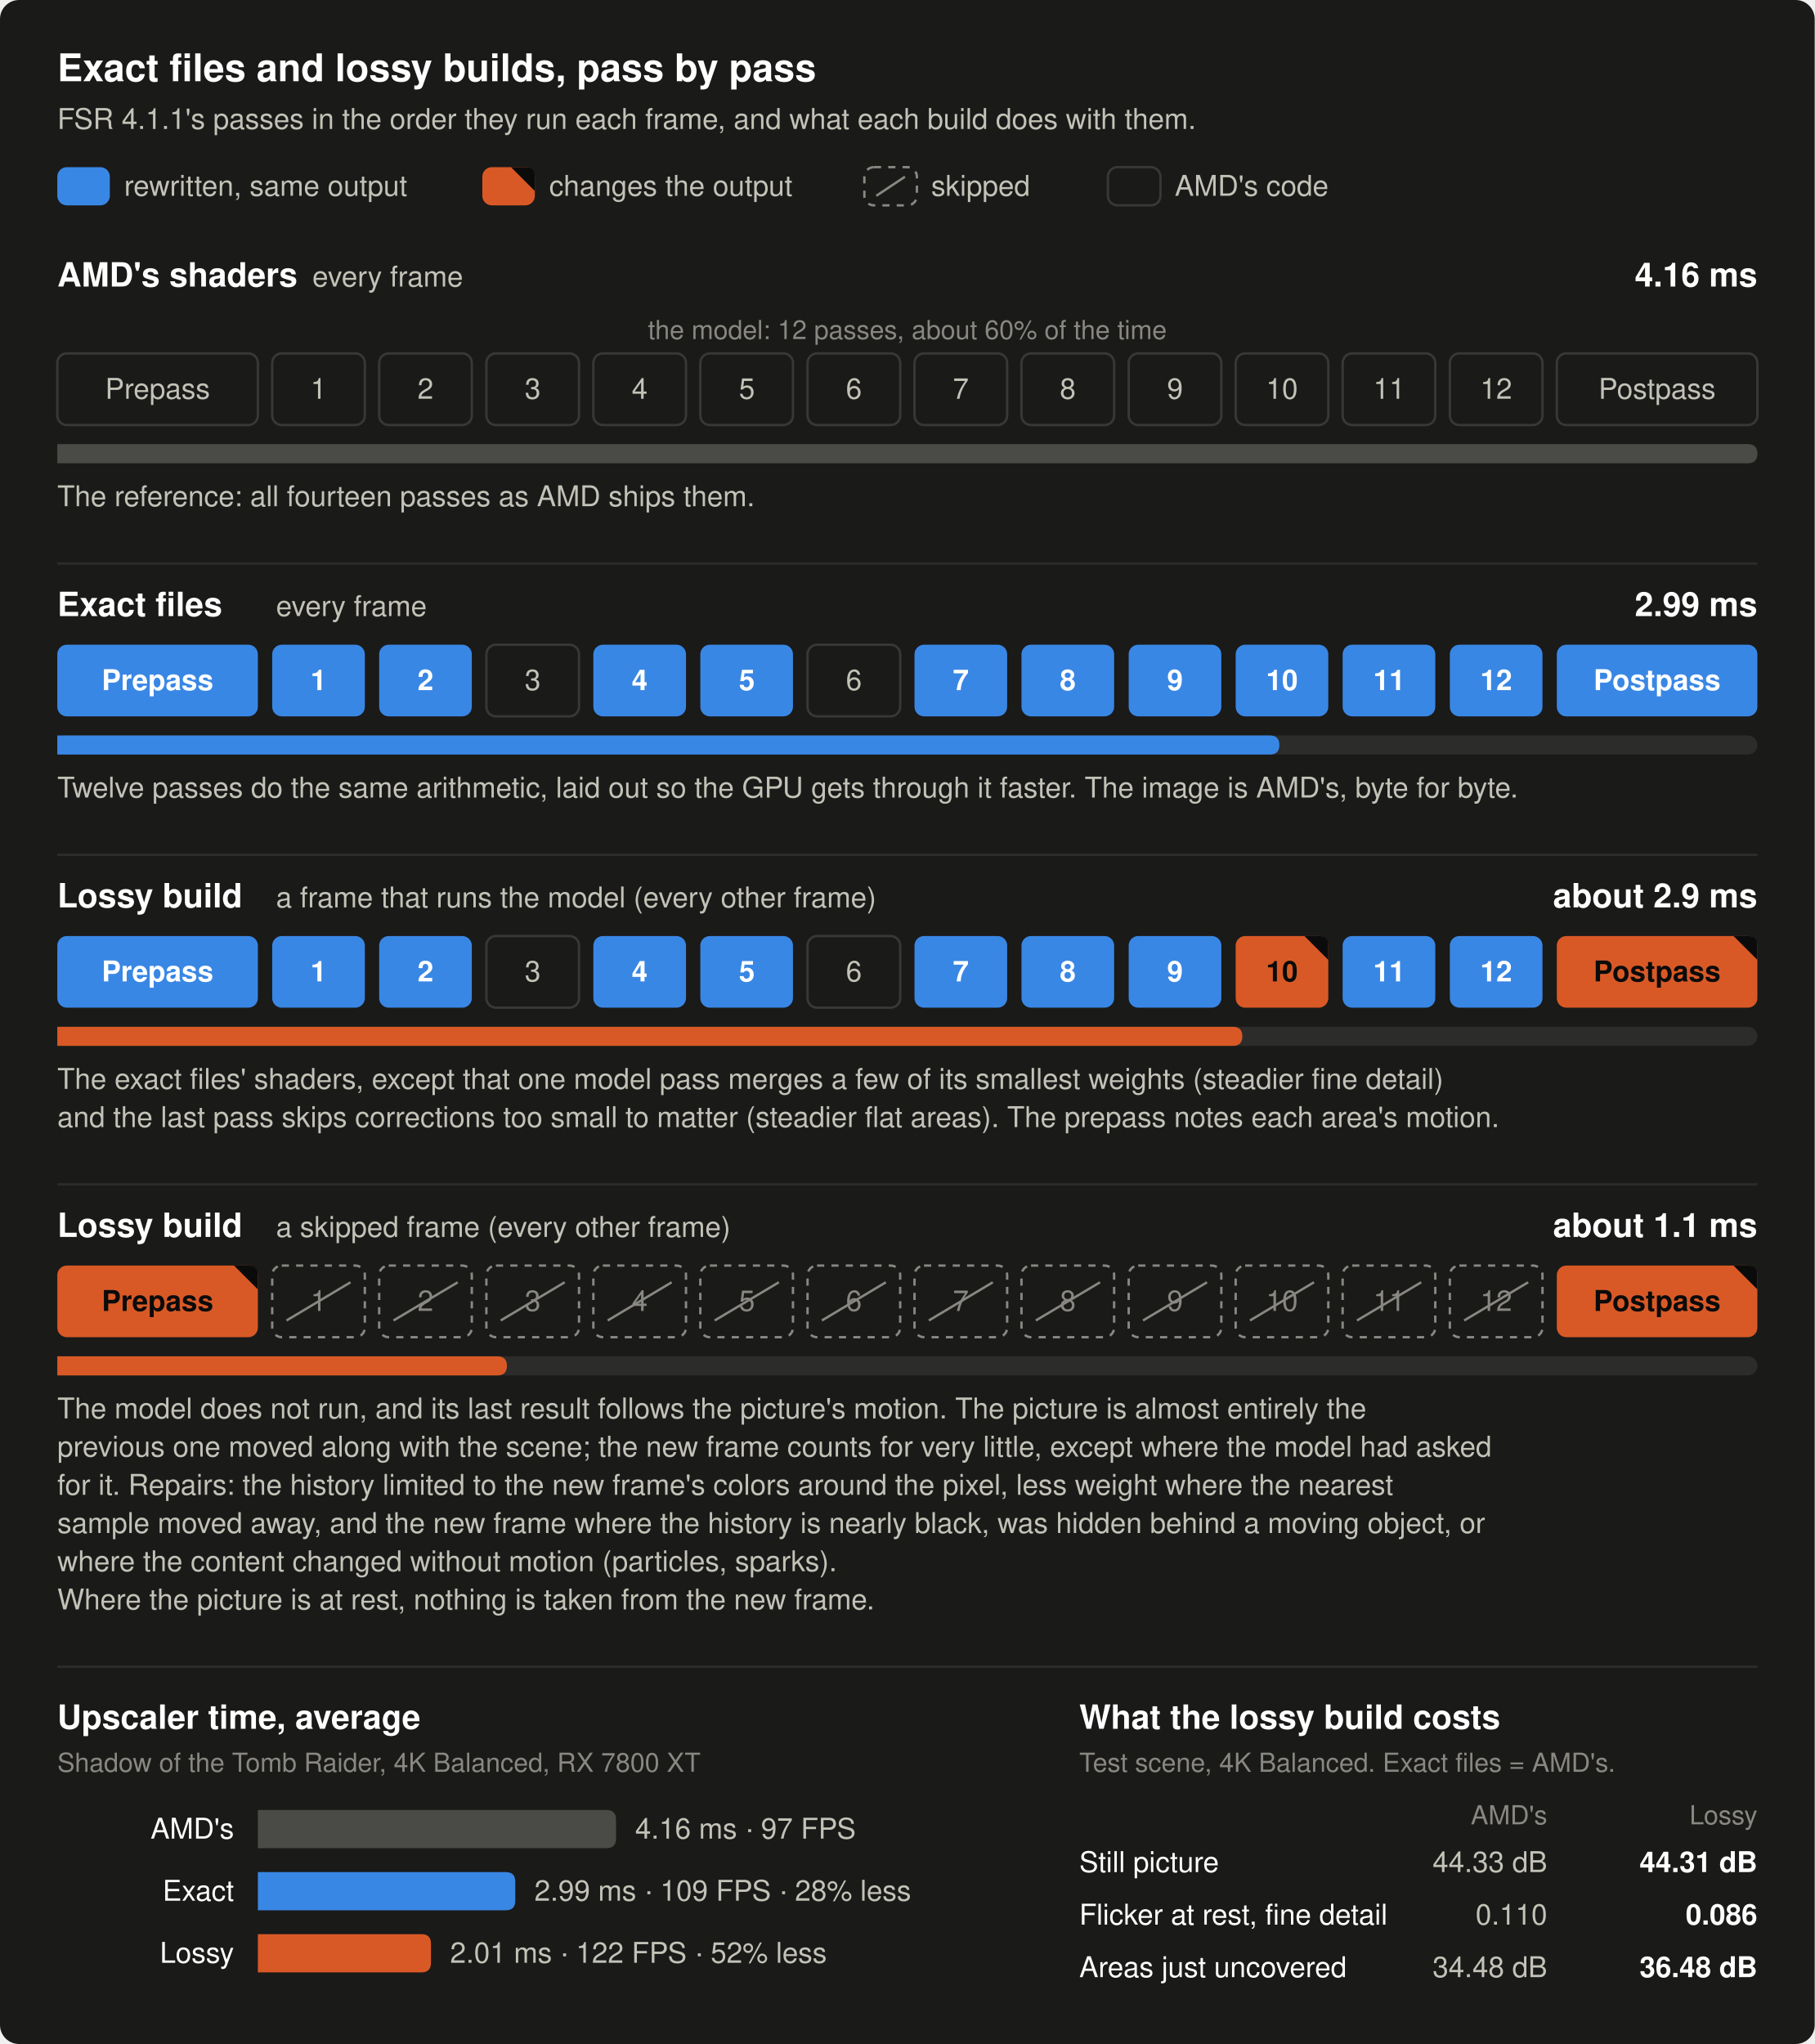
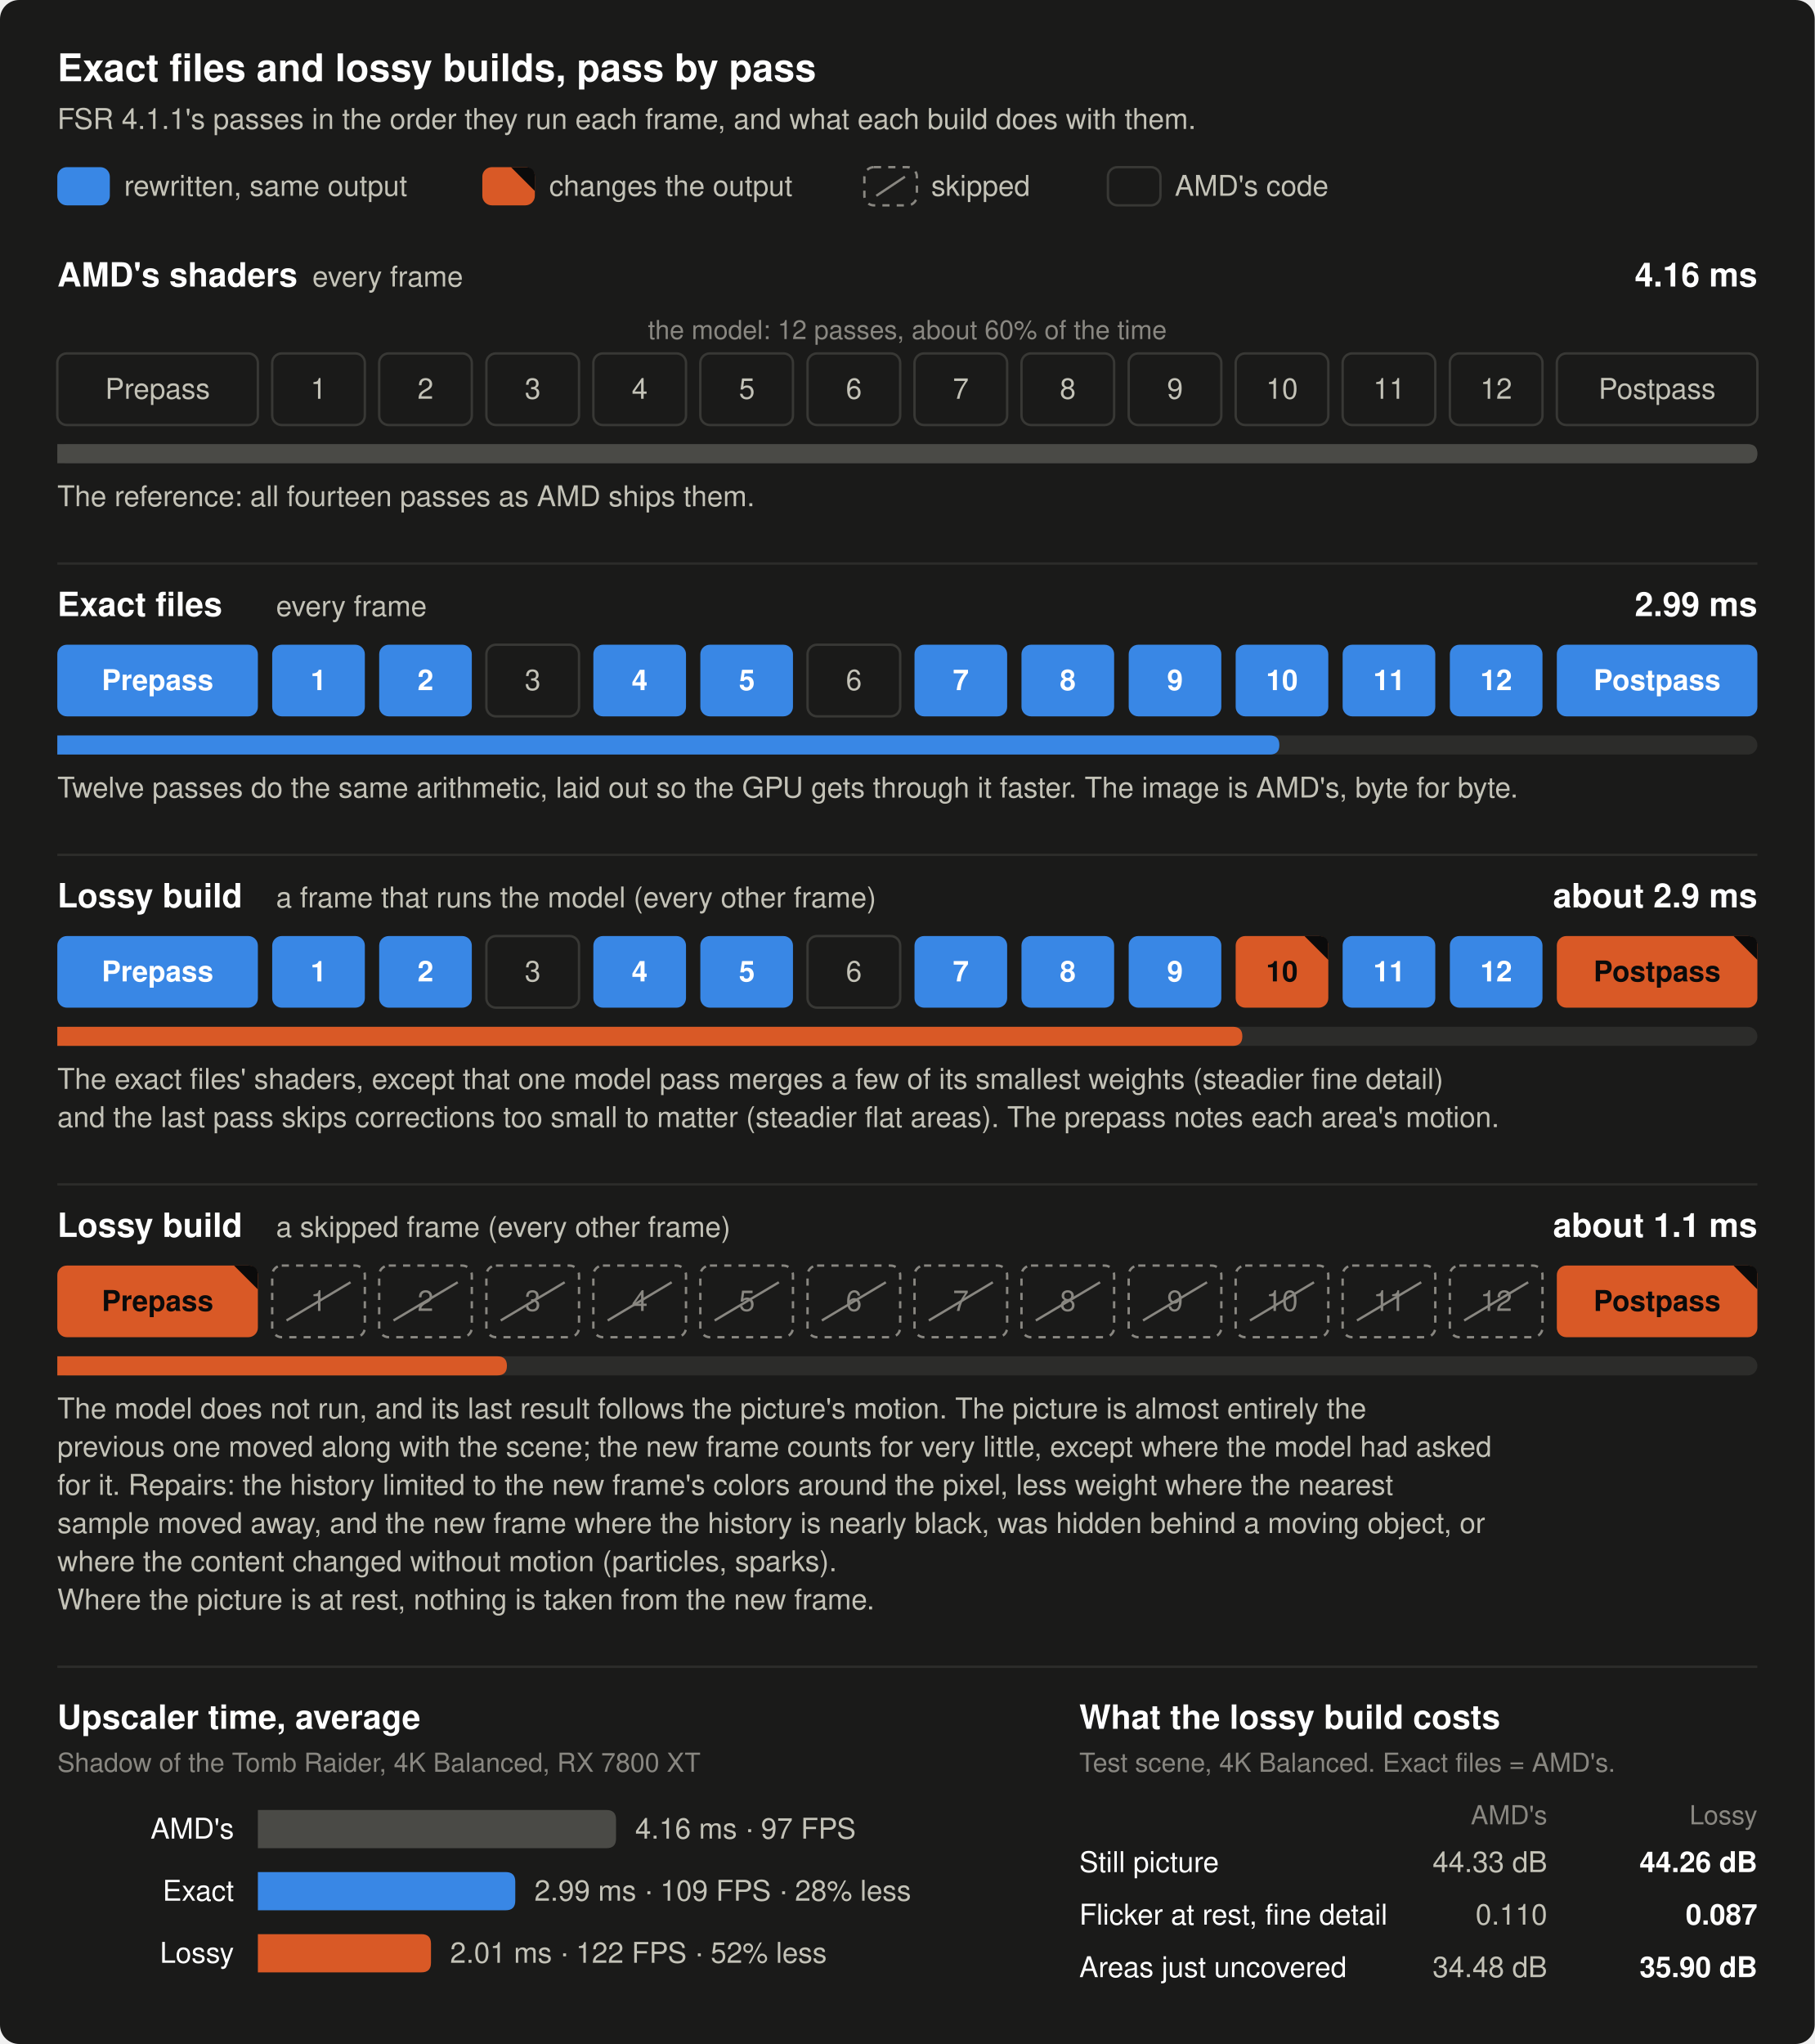
- <svg xmlns="http://www.w3.org/2000/svg" width="760" height="856" viewBox="0 0 760 856" role="img" aria-label="How the exact files and the lossy test builds differ from AMD's FSR 4.1.1 shaders, pass by pass. AMD's shaders: all fourteen passes unchanged, 4.16 ms per frame. Exact files: twelve passes rewritten with the same output (model passes 3 and 6 untouched), 2.99 ms, the image is AMD's byte for byte. Lossy build on a frame that runs the model: the same shaders as the exact files except model pass 10, which merges a few of its smallest weights, and the postpass, which skips corrections smaller than about two steps of the picture's number format, about 2.9 ms. Lossy build on a skipped frame: all twelve model passes are skipped and the prepass and postpass show mostly the reprojected history, with the model's last result following the motion and four repairs, and nothing taken from the new frame where the picture is at rest unless its content changed, about 1.1 ms. The two kinds of frame alternate, 2.01 ms on average, 52% less than AMD's. Cost of the lossy build in a test scene at 4K Balanced: still picture 44.31 dB against 44.33, flicker on fine detail at rest 0.086 against 0.110, areas just uncovered by a moving object 36.48 dB against 34.48. Shadow of the Tomb Raider, 4K Balanced, Radeon RX 7800 XT.">
+ <svg xmlns="http://www.w3.org/2000/svg" width="760" height="856" viewBox="0 0 760 856" role="img" aria-label="How the exact files and the lossy test builds differ from AMD's FSR 4.1.1 shaders, pass by pass. AMD's shaders: all fourteen passes unchanged, 4.16 ms per frame. Exact files: twelve passes rewritten with the same output (model passes 3 and 6 untouched), 2.99 ms, the image is AMD's byte for byte. Lossy build on a frame that runs the model: the same shaders as the exact files except model pass 10, which merges a few of its smallest weights, and the postpass, which skips corrections smaller than about two steps of the picture's number format, about 2.9 ms. Lossy build on a skipped frame: all twelve model passes are skipped and the prepass and postpass show mostly the reprojected history, with the model's last result following the motion and four repairs, and nothing taken from the new frame where the picture is at rest unless its content changed, about 1.1 ms. The two kinds of frame alternate, 2.01 ms on average, 52% less than AMD's. Cost of the lossy build in a test scene at 4K Balanced: still picture 44.26 dB against 44.33, flicker on fine detail at rest 0.087 against 0.110, areas just uncovered by a moving object 35.90 dB against 34.48. Shadow of the Tomb Raider, 4K Balanced, Radeon RX 7800 XT.">
  <rect width="760" height="856" rx="8" fill="#1a1a19" />
  <text x="24.0" y="34.0" font-family="-apple-system, 'Segoe UI', Helvetica, Arial, sans-serif" font-size="16" font-weight="600" text-anchor="start" fill="#ffffff">Exact files and lossy builds, pass by pass</text>
  <text x="24.0" y="54.0" font-family="-apple-system, 'Segoe UI', Helvetica, Arial, sans-serif" font-size="12" text-anchor="start" fill="#c3c2b7">FSR 4.1.1's passes in the order they run each frame, and what each build does with them.</text>
  <rect x="24.0" y="70" width="22.0" height="16" rx="4" fill="#3987e5" />
  <text x="35.0" y="82.0" font-family="-apple-system, 'Segoe UI', Helvetica, Arial, sans-serif" font-size="12" font-weight="600" text-anchor="middle" fill="#ffffff" />
  <text x="52.0" y="82.0" font-family="-apple-system, 'Segoe UI', Helvetica, Arial, sans-serif" font-size="12" text-anchor="start" fill="#c3c2b7">rewritten, same output</text>
  <rect x="202.0" y="70" width="22.0" height="16" rx="4" fill="#d95926" />
  <text x="213.0" y="82.0" font-family="-apple-system, 'Segoe UI', Helvetica, Arial, sans-serif" font-size="12" font-weight="600" text-anchor="middle" fill="#0b0b0b" />
  <path d="M214.0,70 H220.0 Q224.0,70 224.0,74 V80 Z" fill="#0b0b0b" />
  <text x="230.0" y="82.0" font-family="-apple-system, 'Segoe UI', Helvetica, Arial, sans-serif" font-size="12" text-anchor="start" fill="#c3c2b7">changes the output</text>
  <rect x="362.0" y="70" width="22.0" height="16" rx="4" fill="#1a1a19" stroke="#898781" stroke-width="1" stroke-dasharray="3 3" />
  <line x1="367" y1="82" x2="379" y2="74" stroke="#898781" stroke-width="1" />
  <text x="390.0" y="82.0" font-family="-apple-system, 'Segoe UI', Helvetica, Arial, sans-serif" font-size="12" text-anchor="start" fill="#c3c2b7">skipped</text>
  <rect x="464.0" y="70" width="22.0" height="16" rx="4" fill="#1a1a19" stroke="#383835" stroke-width="1" />
  <text x="475.0" y="82.0" font-family="-apple-system, 'Segoe UI', Helvetica, Arial, sans-serif" font-size="12" text-anchor="middle" fill="#c3c2b7" />
  <text x="492.0" y="82.0" font-family="-apple-system, 'Segoe UI', Helvetica, Arial, sans-serif" font-size="12" text-anchor="start" fill="#c3c2b7">AMD's code</text>
  <text x="24.0" y="120.0" font-family="-apple-system, 'Segoe UI', Helvetica, Arial, sans-serif" font-size="14" font-weight="600" text-anchor="start" fill="#ffffff">AMD's shaders</text>
  <text x="130.8" y="120.0" font-family="-apple-system, 'Segoe UI', Helvetica, Arial, sans-serif" font-size="12" text-anchor="start" fill="#c3c2b7">every frame</text>
  <text x="736.0" y="120.0" font-family="-apple-system, 'Segoe UI', Helvetica, Arial, sans-serif" font-size="14" font-weight="600" text-anchor="end" fill="#ffffff">4.16 ms</text>
  <rect x="24.0" y="148" width="84.0" height="30" rx="4" fill="#1a1a19" stroke="#383835" stroke-width="1" />
  <text x="66.0" y="167.0" font-family="-apple-system, 'Segoe UI', Helvetica, Arial, sans-serif" font-size="12" text-anchor="middle" fill="#c3c2b7">Prepass</text>
  <rect x="114.0" y="148" width="38.8" height="30" rx="4" fill="#1a1a19" stroke="#383835" stroke-width="1" />
  <text x="133.4" y="167.0" font-family="-apple-system, 'Segoe UI', Helvetica, Arial, sans-serif" font-size="12" text-anchor="middle" fill="#c3c2b7">1</text>
  <rect x="158.8" y="148" width="38.8" height="30" rx="4" fill="#1a1a19" stroke="#383835" stroke-width="1" />
  <text x="178.2" y="167.0" font-family="-apple-system, 'Segoe UI', Helvetica, Arial, sans-serif" font-size="12" text-anchor="middle" fill="#c3c2b7">2</text>
  <rect x="203.7" y="148" width="38.8" height="30" rx="4" fill="#1a1a19" stroke="#383835" stroke-width="1" />
  <text x="223.1" y="167.0" font-family="-apple-system, 'Segoe UI', Helvetica, Arial, sans-serif" font-size="12" text-anchor="middle" fill="#c3c2b7">3</text>
  <rect x="248.5" y="148" width="38.8" height="30" rx="4" fill="#1a1a19" stroke="#383835" stroke-width="1" />
  <text x="267.9" y="167.0" font-family="-apple-system, 'Segoe UI', Helvetica, Arial, sans-serif" font-size="12" text-anchor="middle" fill="#c3c2b7">4</text>
  <rect x="293.3" y="148" width="38.8" height="30" rx="4" fill="#1a1a19" stroke="#383835" stroke-width="1" />
  <text x="312.8" y="167.0" font-family="-apple-system, 'Segoe UI', Helvetica, Arial, sans-serif" font-size="12" text-anchor="middle" fill="#c3c2b7">5</text>
  <rect x="338.2" y="148" width="38.8" height="30" rx="4" fill="#1a1a19" stroke="#383835" stroke-width="1" />
  <text x="357.6" y="167.0" font-family="-apple-system, 'Segoe UI', Helvetica, Arial, sans-serif" font-size="12" text-anchor="middle" fill="#c3c2b7">6</text>
  <rect x="383.0" y="148" width="38.8" height="30" rx="4" fill="#1a1a19" stroke="#383835" stroke-width="1" />
  <text x="402.4" y="167.0" font-family="-apple-system, 'Segoe UI', Helvetica, Arial, sans-serif" font-size="12" text-anchor="middle" fill="#c3c2b7">7</text>
  <rect x="427.8" y="148" width="38.8" height="30" rx="4" fill="#1a1a19" stroke="#383835" stroke-width="1" />
  <text x="447.2" y="167.0" font-family="-apple-system, 'Segoe UI', Helvetica, Arial, sans-serif" font-size="12" text-anchor="middle" fill="#c3c2b7">8</text>
  <rect x="472.7" y="148" width="38.8" height="30" rx="4" fill="#1a1a19" stroke="#383835" stroke-width="1" />
  <text x="492.1" y="167.0" font-family="-apple-system, 'Segoe UI', Helvetica, Arial, sans-serif" font-size="12" text-anchor="middle" fill="#c3c2b7">9</text>
  <rect x="517.5" y="148" width="38.8" height="30" rx="4" fill="#1a1a19" stroke="#383835" stroke-width="1" />
  <text x="536.9" y="167.0" font-family="-apple-system, 'Segoe UI', Helvetica, Arial, sans-serif" font-size="12" text-anchor="middle" fill="#c3c2b7">10</text>
  <rect x="562.3" y="148" width="38.8" height="30" rx="4" fill="#1a1a19" stroke="#383835" stroke-width="1" />
  <text x="581.8" y="167.0" font-family="-apple-system, 'Segoe UI', Helvetica, Arial, sans-serif" font-size="12" text-anchor="middle" fill="#c3c2b7">11</text>
  <rect x="607.2" y="148" width="38.8" height="30" rx="4" fill="#1a1a19" stroke="#383835" stroke-width="1" />
  <text x="626.6" y="167.0" font-family="-apple-system, 'Segoe UI', Helvetica, Arial, sans-serif" font-size="12" text-anchor="middle" fill="#c3c2b7">12</text>
  <rect x="652.0" y="148" width="84.0" height="30" rx="4" fill="#1a1a19" stroke="#383835" stroke-width="1" />
  <text x="694.0" y="167.0" font-family="-apple-system, 'Segoe UI', Helvetica, Arial, sans-serif" font-size="12" text-anchor="middle" fill="#c3c2b7">Postpass</text>
  <text x="380.0" y="142.0" font-family="-apple-system, 'Segoe UI', Helvetica, Arial, sans-serif" font-size="11" text-anchor="middle" fill="#898781">the model: 12 passes, about 60% of the time</text>
  <rect x="24" y="186" width="712" height="8" rx="4" fill="#2c2c2a" />
  <path d="M24,186 H732.0 Q736.0,186 736.0,190 V190 Q736.0,194 732.0,194 H24 Z" fill="#4a4a46" />
  <text x="24.0" y="212.0" font-family="-apple-system, 'Segoe UI', Helvetica, Arial, sans-serif" font-size="12" text-anchor="start" fill="#c3c2b7">The reference: all fourteen passes as AMD ships them.</text>
  <line x1="24" y1="236" x2="736" y2="236" stroke="#2c2c2a" stroke-width="1" />
  <text x="24.0" y="258.0" font-family="-apple-system, 'Segoe UI', Helvetica, Arial, sans-serif" font-size="14" font-weight="600" text-anchor="start" fill="#ffffff">Exact files</text>
  <text x="115.6" y="258.0" font-family="-apple-system, 'Segoe UI', Helvetica, Arial, sans-serif" font-size="12" text-anchor="start" fill="#c3c2b7">every frame</text>
  <text x="736.0" y="258.0" font-family="-apple-system, 'Segoe UI', Helvetica, Arial, sans-serif" font-size="14" font-weight="600" text-anchor="end" fill="#ffffff">2.99 ms</text>
  <rect x="24.0" y="270" width="84.0" height="30" rx="4" fill="#3987e5" />
  <text x="66.0" y="289.0" font-family="-apple-system, 'Segoe UI', Helvetica, Arial, sans-serif" font-size="12" font-weight="600" text-anchor="middle" fill="#ffffff">Prepass</text>
  <rect x="114.0" y="270" width="38.8" height="30" rx="4" fill="#3987e5" />
  <text x="133.4" y="289.0" font-family="-apple-system, 'Segoe UI', Helvetica, Arial, sans-serif" font-size="12" font-weight="600" text-anchor="middle" fill="#ffffff">1</text>
  <rect x="158.8" y="270" width="38.8" height="30" rx="4" fill="#3987e5" />
  <text x="178.2" y="289.0" font-family="-apple-system, 'Segoe UI', Helvetica, Arial, sans-serif" font-size="12" font-weight="600" text-anchor="middle" fill="#ffffff">2</text>
  <rect x="203.7" y="270" width="38.8" height="30" rx="4" fill="#1a1a19" stroke="#383835" stroke-width="1" />
  <text x="223.1" y="289.0" font-family="-apple-system, 'Segoe UI', Helvetica, Arial, sans-serif" font-size="12" text-anchor="middle" fill="#c3c2b7">3</text>
  <rect x="248.5" y="270" width="38.8" height="30" rx="4" fill="#3987e5" />
  <text x="267.9" y="289.0" font-family="-apple-system, 'Segoe UI', Helvetica, Arial, sans-serif" font-size="12" font-weight="600" text-anchor="middle" fill="#ffffff">4</text>
  <rect x="293.3" y="270" width="38.8" height="30" rx="4" fill="#3987e5" />
  <text x="312.8" y="289.0" font-family="-apple-system, 'Segoe UI', Helvetica, Arial, sans-serif" font-size="12" font-weight="600" text-anchor="middle" fill="#ffffff">5</text>
  <rect x="338.2" y="270" width="38.8" height="30" rx="4" fill="#1a1a19" stroke="#383835" stroke-width="1" />
  <text x="357.6" y="289.0" font-family="-apple-system, 'Segoe UI', Helvetica, Arial, sans-serif" font-size="12" text-anchor="middle" fill="#c3c2b7">6</text>
  <rect x="383.0" y="270" width="38.8" height="30" rx="4" fill="#3987e5" />
  <text x="402.4" y="289.0" font-family="-apple-system, 'Segoe UI', Helvetica, Arial, sans-serif" font-size="12" font-weight="600" text-anchor="middle" fill="#ffffff">7</text>
  <rect x="427.8" y="270" width="38.8" height="30" rx="4" fill="#3987e5" />
  <text x="447.2" y="289.0" font-family="-apple-system, 'Segoe UI', Helvetica, Arial, sans-serif" font-size="12" font-weight="600" text-anchor="middle" fill="#ffffff">8</text>
  <rect x="472.7" y="270" width="38.8" height="30" rx="4" fill="#3987e5" />
  <text x="492.1" y="289.0" font-family="-apple-system, 'Segoe UI', Helvetica, Arial, sans-serif" font-size="12" font-weight="600" text-anchor="middle" fill="#ffffff">9</text>
  <rect x="517.5" y="270" width="38.8" height="30" rx="4" fill="#3987e5" />
  <text x="536.9" y="289.0" font-family="-apple-system, 'Segoe UI', Helvetica, Arial, sans-serif" font-size="12" font-weight="600" text-anchor="middle" fill="#ffffff">10</text>
  <rect x="562.3" y="270" width="38.8" height="30" rx="4" fill="#3987e5" />
  <text x="581.8" y="289.0" font-family="-apple-system, 'Segoe UI', Helvetica, Arial, sans-serif" font-size="12" font-weight="600" text-anchor="middle" fill="#ffffff">11</text>
  <rect x="607.2" y="270" width="38.8" height="30" rx="4" fill="#3987e5" />
  <text x="626.6" y="289.0" font-family="-apple-system, 'Segoe UI', Helvetica, Arial, sans-serif" font-size="12" font-weight="600" text-anchor="middle" fill="#ffffff">12</text>
  <rect x="652.0" y="270" width="84.0" height="30" rx="4" fill="#3987e5" />
  <text x="694.0" y="289.0" font-family="-apple-system, 'Segoe UI', Helvetica, Arial, sans-serif" font-size="12" font-weight="600" text-anchor="middle" fill="#ffffff">Postpass</text>
  <rect x="24" y="308" width="712" height="8" rx="4" fill="#2c2c2a" />
  <path d="M24,308 H531.8 Q535.8,308 535.8,312 V312 Q535.8,316 531.8,316 H24 Z" fill="#3987e5" />
  <text x="24.0" y="334.0" font-family="-apple-system, 'Segoe UI', Helvetica, Arial, sans-serif" font-size="12" text-anchor="start" fill="#c3c2b7">Twelve passes do the same arithmetic, laid out so the GPU gets through it faster. The image is AMD's, byte for byte.</text>
  <line x1="24" y1="358" x2="736" y2="358" stroke="#2c2c2a" stroke-width="1" />
  <text x="24.0" y="380.0" font-family="-apple-system, 'Segoe UI', Helvetica, Arial, sans-serif" font-size="14" font-weight="600" text-anchor="start" fill="#ffffff">Lossy build</text>
  <text x="115.6" y="380.0" font-family="-apple-system, 'Segoe UI', Helvetica, Arial, sans-serif" font-size="12" text-anchor="start" fill="#c3c2b7">a frame that runs the model (every other frame)</text>
  <text x="736.0" y="380.0" font-family="-apple-system, 'Segoe UI', Helvetica, Arial, sans-serif" font-size="14" font-weight="600" text-anchor="end" fill="#ffffff">about 2.9 ms</text>
  <rect x="24.0" y="392" width="84.0" height="30" rx="4" fill="#3987e5" />
  <text x="66.0" y="411.0" font-family="-apple-system, 'Segoe UI', Helvetica, Arial, sans-serif" font-size="12" font-weight="600" text-anchor="middle" fill="#ffffff">Prepass</text>
  <rect x="114.0" y="392" width="38.8" height="30" rx="4" fill="#3987e5" />
  <text x="133.4" y="411.0" font-family="-apple-system, 'Segoe UI', Helvetica, Arial, sans-serif" font-size="12" font-weight="600" text-anchor="middle" fill="#ffffff">1</text>
  <rect x="158.8" y="392" width="38.8" height="30" rx="4" fill="#3987e5" />
  <text x="178.2" y="411.0" font-family="-apple-system, 'Segoe UI', Helvetica, Arial, sans-serif" font-size="12" font-weight="600" text-anchor="middle" fill="#ffffff">2</text>
  <rect x="203.7" y="392" width="38.8" height="30" rx="4" fill="#1a1a19" stroke="#383835" stroke-width="1" />
  <text x="223.1" y="411.0" font-family="-apple-system, 'Segoe UI', Helvetica, Arial, sans-serif" font-size="12" text-anchor="middle" fill="#c3c2b7">3</text>
  <rect x="248.5" y="392" width="38.8" height="30" rx="4" fill="#3987e5" />
  <text x="267.9" y="411.0" font-family="-apple-system, 'Segoe UI', Helvetica, Arial, sans-serif" font-size="12" font-weight="600" text-anchor="middle" fill="#ffffff">4</text>
  <rect x="293.3" y="392" width="38.8" height="30" rx="4" fill="#3987e5" />
  <text x="312.8" y="411.0" font-family="-apple-system, 'Segoe UI', Helvetica, Arial, sans-serif" font-size="12" font-weight="600" text-anchor="middle" fill="#ffffff">5</text>
  <rect x="338.2" y="392" width="38.8" height="30" rx="4" fill="#1a1a19" stroke="#383835" stroke-width="1" />
  <text x="357.6" y="411.0" font-family="-apple-system, 'Segoe UI', Helvetica, Arial, sans-serif" font-size="12" text-anchor="middle" fill="#c3c2b7">6</text>
  <rect x="383.0" y="392" width="38.8" height="30" rx="4" fill="#3987e5" />
  <text x="402.4" y="411.0" font-family="-apple-system, 'Segoe UI', Helvetica, Arial, sans-serif" font-size="12" font-weight="600" text-anchor="middle" fill="#ffffff">7</text>
  <rect x="427.8" y="392" width="38.8" height="30" rx="4" fill="#3987e5" />
  <text x="447.2" y="411.0" font-family="-apple-system, 'Segoe UI', Helvetica, Arial, sans-serif" font-size="12" font-weight="600" text-anchor="middle" fill="#ffffff">8</text>
  <rect x="472.7" y="392" width="38.8" height="30" rx="4" fill="#3987e5" />
  <text x="492.1" y="411.0" font-family="-apple-system, 'Segoe UI', Helvetica, Arial, sans-serif" font-size="12" font-weight="600" text-anchor="middle" fill="#ffffff">9</text>
  <rect x="517.5" y="392" width="38.8" height="30" rx="4" fill="#d95926" />
  <text x="536.9" y="411.0" font-family="-apple-system, 'Segoe UI', Helvetica, Arial, sans-serif" font-size="12" font-weight="600" text-anchor="middle" fill="#0b0b0b">10</text>
  <path d="M546.3,392 H552.3 Q556.3,392 556.3,396 V402 Z" fill="#0b0b0b" />
  <rect x="562.3" y="392" width="38.8" height="30" rx="4" fill="#3987e5" />
  <text x="581.8" y="411.0" font-family="-apple-system, 'Segoe UI', Helvetica, Arial, sans-serif" font-size="12" font-weight="600" text-anchor="middle" fill="#ffffff">11</text>
  <rect x="607.2" y="392" width="38.8" height="30" rx="4" fill="#3987e5" />
  <text x="626.6" y="411.0" font-family="-apple-system, 'Segoe UI', Helvetica, Arial, sans-serif" font-size="12" font-weight="600" text-anchor="middle" fill="#ffffff">12</text>
  <rect x="652.0" y="392" width="84.0" height="30" rx="4" fill="#d95926" />
  <text x="694.0" y="411.0" font-family="-apple-system, 'Segoe UI', Helvetica, Arial, sans-serif" font-size="12" font-weight="600" text-anchor="middle" fill="#0b0b0b">Postpass</text>
  <path d="M726.0,392 H732.0 Q736.0,392 736.0,396 V402 Z" fill="#0b0b0b" />
  <rect x="24" y="430" width="712" height="8" rx="4" fill="#2c2c2a" />
  <path d="M24,430 H516.3 Q520.3,430 520.3,434 V434 Q520.3,438 516.3,438 H24 Z" fill="#d95926" />
  <text x="24.0" y="456.0" font-family="-apple-system, 'Segoe UI', Helvetica, Arial, sans-serif" font-size="12" text-anchor="start" fill="#c3c2b7">The exact files' shaders, except that one model pass merges a few of its smallest weights (steadier fine detail)</text>
  <text x="24.0" y="472.0" font-family="-apple-system, 'Segoe UI', Helvetica, Arial, sans-serif" font-size="12" text-anchor="start" fill="#c3c2b7">and the last pass skips corrections too small to matter (steadier flat areas). The prepass notes each area's motion.</text>
  <line x1="24" y1="496" x2="736" y2="496" stroke="#2c2c2a" stroke-width="1" />
  <text x="24.0" y="518.0" font-family="-apple-system, 'Segoe UI', Helvetica, Arial, sans-serif" font-size="14" font-weight="600" text-anchor="start" fill="#ffffff">Lossy build</text>
  <text x="115.6" y="518.0" font-family="-apple-system, 'Segoe UI', Helvetica, Arial, sans-serif" font-size="12" text-anchor="start" fill="#c3c2b7">a skipped frame (every other frame)</text>
  <text x="736.0" y="518.0" font-family="-apple-system, 'Segoe UI', Helvetica, Arial, sans-serif" font-size="14" font-weight="600" text-anchor="end" fill="#ffffff">about 1.1 ms</text>
  <rect x="24.0" y="530" width="84.0" height="30" rx="4" fill="#d95926" />
  <text x="66.0" y="549.0" font-family="-apple-system, 'Segoe UI', Helvetica, Arial, sans-serif" font-size="12" font-weight="600" text-anchor="middle" fill="#0b0b0b">Prepass</text>
  <path d="M98.0,530 H104.0 Q108.0,530 108.0,534 V540 Z" fill="#0b0b0b" />
  <rect x="114.0" y="530" width="38.8" height="30" rx="4" fill="#1a1a19" stroke="#898781" stroke-width="1" stroke-dasharray="3 3" />
  <text x="133.4" y="549.0" font-family="-apple-system, 'Segoe UI', Helvetica, Arial, sans-serif" font-size="12" text-anchor="middle" fill="#898781">1</text>
  <line x1="120.0" y1="553" x2="146.8" y2="537" stroke="#898781" stroke-width="1" />
  <rect x="158.8" y="530" width="38.8" height="30" rx="4" fill="#1a1a19" stroke="#898781" stroke-width="1" stroke-dasharray="3 3" />
  <text x="178.2" y="549.0" font-family="-apple-system, 'Segoe UI', Helvetica, Arial, sans-serif" font-size="12" text-anchor="middle" fill="#898781">2</text>
  <line x1="164.8" y1="553" x2="191.7" y2="537" stroke="#898781" stroke-width="1" />
  <rect x="203.7" y="530" width="38.8" height="30" rx="4" fill="#1a1a19" stroke="#898781" stroke-width="1" stroke-dasharray="3 3" />
  <text x="223.1" y="549.0" font-family="-apple-system, 'Segoe UI', Helvetica, Arial, sans-serif" font-size="12" text-anchor="middle" fill="#898781">3</text>
  <line x1="209.7" y1="553" x2="236.5" y2="537" stroke="#898781" stroke-width="1" />
  <rect x="248.5" y="530" width="38.8" height="30" rx="4" fill="#1a1a19" stroke="#898781" stroke-width="1" stroke-dasharray="3 3" />
  <text x="267.9" y="549.0" font-family="-apple-system, 'Segoe UI', Helvetica, Arial, sans-serif" font-size="12" text-anchor="middle" fill="#898781">4</text>
  <line x1="254.5" y1="553" x2="281.3" y2="537" stroke="#898781" stroke-width="1" />
  <rect x="293.3" y="530" width="38.8" height="30" rx="4" fill="#1a1a19" stroke="#898781" stroke-width="1" stroke-dasharray="3 3" />
  <text x="312.8" y="549.0" font-family="-apple-system, 'Segoe UI', Helvetica, Arial, sans-serif" font-size="12" text-anchor="middle" fill="#898781">5</text>
  <line x1="299.3" y1="553" x2="326.2" y2="537" stroke="#898781" stroke-width="1" />
  <rect x="338.2" y="530" width="38.8" height="30" rx="4" fill="#1a1a19" stroke="#898781" stroke-width="1" stroke-dasharray="3 3" />
  <text x="357.6" y="549.0" font-family="-apple-system, 'Segoe UI', Helvetica, Arial, sans-serif" font-size="12" text-anchor="middle" fill="#898781">6</text>
  <line x1="344.2" y1="553" x2="371.0" y2="537" stroke="#898781" stroke-width="1" />
  <rect x="383.0" y="530" width="38.8" height="30" rx="4" fill="#1a1a19" stroke="#898781" stroke-width="1" stroke-dasharray="3 3" />
  <text x="402.4" y="549.0" font-family="-apple-system, 'Segoe UI', Helvetica, Arial, sans-serif" font-size="12" text-anchor="middle" fill="#898781">7</text>
  <line x1="389.0" y1="553" x2="415.8" y2="537" stroke="#898781" stroke-width="1" />
  <rect x="427.8" y="530" width="38.8" height="30" rx="4" fill="#1a1a19" stroke="#898781" stroke-width="1" stroke-dasharray="3 3" />
  <text x="447.2" y="549.0" font-family="-apple-system, 'Segoe UI', Helvetica, Arial, sans-serif" font-size="12" text-anchor="middle" fill="#898781">8</text>
  <line x1="433.8" y1="553" x2="460.7" y2="537" stroke="#898781" stroke-width="1" />
  <rect x="472.7" y="530" width="38.8" height="30" rx="4" fill="#1a1a19" stroke="#898781" stroke-width="1" stroke-dasharray="3 3" />
  <text x="492.1" y="549.0" font-family="-apple-system, 'Segoe UI', Helvetica, Arial, sans-serif" font-size="12" text-anchor="middle" fill="#898781">9</text>
  <line x1="478.7" y1="553" x2="505.5" y2="537" stroke="#898781" stroke-width="1" />
  <rect x="517.5" y="530" width="38.8" height="30" rx="4" fill="#1a1a19" stroke="#898781" stroke-width="1" stroke-dasharray="3 3" />
  <text x="536.9" y="549.0" font-family="-apple-system, 'Segoe UI', Helvetica, Arial, sans-serif" font-size="12" text-anchor="middle" fill="#898781">10</text>
  <line x1="523.5" y1="553" x2="550.3" y2="537" stroke="#898781" stroke-width="1" />
  <rect x="562.3" y="530" width="38.8" height="30" rx="4" fill="#1a1a19" stroke="#898781" stroke-width="1" stroke-dasharray="3 3" />
  <text x="581.8" y="549.0" font-family="-apple-system, 'Segoe UI', Helvetica, Arial, sans-serif" font-size="12" text-anchor="middle" fill="#898781">11</text>
  <line x1="568.3" y1="553" x2="595.2" y2="537" stroke="#898781" stroke-width="1" />
  <rect x="607.2" y="530" width="38.8" height="30" rx="4" fill="#1a1a19" stroke="#898781" stroke-width="1" stroke-dasharray="3 3" />
  <text x="626.6" y="549.0" font-family="-apple-system, 'Segoe UI', Helvetica, Arial, sans-serif" font-size="12" text-anchor="middle" fill="#898781">12</text>
  <line x1="613.2" y1="553" x2="640.0" y2="537" stroke="#898781" stroke-width="1" />
  <rect x="652.0" y="530" width="84.0" height="30" rx="4" fill="#d95926" />
  <text x="694.0" y="549.0" font-family="-apple-system, 'Segoe UI', Helvetica, Arial, sans-serif" font-size="12" font-weight="600" text-anchor="middle" fill="#0b0b0b">Postpass</text>
  <path d="M726.0,530 H732.0 Q736.0,530 736.0,534 V540 Z" fill="#0b0b0b" />
  <rect x="24" y="568" width="712" height="8" rx="4" fill="#2c2c2a" />
  <path d="M24,568 H208.3 Q212.3,568 212.3,572 V572 Q212.3,576 208.3,576 H24 Z" fill="#d95926" />
  <text x="24.0" y="594.0" font-family="-apple-system, 'Segoe UI', Helvetica, Arial, sans-serif" font-size="12" text-anchor="start" fill="#c3c2b7">The model does not run, and its last result follows the picture's motion. The picture is almost entirely the</text>
  <text x="24.0" y="610.0" font-family="-apple-system, 'Segoe UI', Helvetica, Arial, sans-serif" font-size="12" text-anchor="start" fill="#c3c2b7">previous one moved along with the scene; the new frame counts for very little, except where the model had asked</text>
  <text x="24.0" y="626.0" font-family="-apple-system, 'Segoe UI', Helvetica, Arial, sans-serif" font-size="12" text-anchor="start" fill="#c3c2b7">for it. Repairs: the history limited to the new frame's colors around the pixel, less weight where the nearest</text>
  <text x="24.0" y="642.0" font-family="-apple-system, 'Segoe UI', Helvetica, Arial, sans-serif" font-size="12" text-anchor="start" fill="#c3c2b7">sample moved away, and the new frame where the history is nearly black, was hidden behind a moving object, or</text>
  <text x="24.0" y="658.0" font-family="-apple-system, 'Segoe UI', Helvetica, Arial, sans-serif" font-size="12" text-anchor="start" fill="#c3c2b7">where the content changed without motion (particles, sparks).</text>
  <text x="24.0" y="674.0" font-family="-apple-system, 'Segoe UI', Helvetica, Arial, sans-serif" font-size="12" text-anchor="start" fill="#c3c2b7">Where the picture is at rest, nothing is taken from the new frame.</text>
  <line x1="24" y1="698" x2="736" y2="698" stroke="#2c2c2a" stroke-width="1" />
  <text x="24.0" y="724.0" font-family="-apple-system, 'Segoe UI', Helvetica, Arial, sans-serif" font-size="14" font-weight="600" text-anchor="start" fill="#ffffff">Upscaler time, average</text>
  <text x="24.0" y="742.0" font-family="-apple-system, 'Segoe UI', Helvetica, Arial, sans-serif" font-size="11" text-anchor="start" fill="#898781">Shadow of the Tomb Raider, 4K Balanced, RX 7800 XT</text>
  <text x="98.0" y="770.0" font-family="-apple-system, 'Segoe UI', Helvetica, Arial, sans-serif" font-size="12" text-anchor="end" fill="#ffffff">AMD's</text>
  <path d="M108,758 H254.0 Q258.0,758 258.0,762 V770 Q258.0,774 254.0,774 H108 Z" fill="#4a4a46" />
  <text x="266.0" y="770.0" font-family="-apple-system, 'Segoe UI', Helvetica, Arial, sans-serif" font-size="12" text-anchor="start" fill="#c3c2b7">4.16 ms  ·  97 FPS</text>
  <text x="98.0" y="796.0" font-family="-apple-system, 'Segoe UI', Helvetica, Arial, sans-serif" font-size="12" text-anchor="end" fill="#ffffff">Exact</text>
  <path d="M108,784 H211.8 Q215.8,784 215.8,788 V796 Q215.8,800 211.8,800 H108 Z" fill="#3987e5" />
  <text x="223.8" y="796.0" font-family="-apple-system, 'Segoe UI', Helvetica, Arial, sans-serif" font-size="12" text-anchor="start" fill="#c3c2b7">2.99 ms  ·  109 FPS  ·  28% less</text>
  <text x="98.0" y="822.0" font-family="-apple-system, 'Segoe UI', Helvetica, Arial, sans-serif" font-size="12" text-anchor="end" fill="#ffffff">Lossy</text>
  <path d="M108,810 H176.5 Q180.5,810 180.5,814 V822 Q180.5,826 176.5,826 H108 Z" fill="#d95926" />
  <text x="188.5" y="822.0" font-family="-apple-system, 'Segoe UI', Helvetica, Arial, sans-serif" font-size="12" text-anchor="start" fill="#c3c2b7">2.01 ms  ·  122 FPS  ·  52% less</text>
  <text x="452.0" y="724.0" font-family="-apple-system, 'Segoe UI', Helvetica, Arial, sans-serif" font-size="14" font-weight="600" text-anchor="start" fill="#ffffff">What the lossy build costs</text>
  <text x="452.0" y="742.0" font-family="-apple-system, 'Segoe UI', Helvetica, Arial, sans-serif" font-size="11" text-anchor="start" fill="#898781">Test scene, 4K Balanced. Exact files = AMD's.</text>
  <text x="648.0" y="764.0" font-family="-apple-system, 'Segoe UI', Helvetica, Arial, sans-serif" font-size="11" text-anchor="end" fill="#898781">AMD's</text>
  <text x="736.0" y="764.0" font-family="-apple-system, 'Segoe UI', Helvetica, Arial, sans-serif" font-size="11" text-anchor="end" fill="#898781">Lossy</text>
  <text x="452.0" y="784.0" font-family="-apple-system, 'Segoe UI', Helvetica, Arial, sans-serif" font-size="12" text-anchor="start" fill="#ffffff">Still picture</text>
  <text x="648.0" y="784.0" font-family="-apple-system, 'Segoe UI', Helvetica, Arial, sans-serif" font-size="12" text-anchor="end" fill="#c3c2b7">44.33 dB</text>
-   <text x="736.0" y="784.0" font-family="-apple-system, 'Segoe UI', Helvetica, Arial, sans-serif" font-size="12" font-weight="600" text-anchor="end" fill="#ffffff">44.31 dB</text>
+   <text x="736.0" y="784.0" font-family="-apple-system, 'Segoe UI', Helvetica, Arial, sans-serif" font-size="12" font-weight="600" text-anchor="end" fill="#ffffff">44.26 dB</text>
  <text x="452.0" y="806.0" font-family="-apple-system, 'Segoe UI', Helvetica, Arial, sans-serif" font-size="12" text-anchor="start" fill="#ffffff">Flicker at rest, fine detail</text>
  <text x="648.0" y="806.0" font-family="-apple-system, 'Segoe UI', Helvetica, Arial, sans-serif" font-size="12" text-anchor="end" fill="#c3c2b7">0.110</text>
-   <text x="736.0" y="806.0" font-family="-apple-system, 'Segoe UI', Helvetica, Arial, sans-serif" font-size="12" font-weight="600" text-anchor="end" fill="#ffffff">0.086</text>
+   <text x="736.0" y="806.0" font-family="-apple-system, 'Segoe UI', Helvetica, Arial, sans-serif" font-size="12" font-weight="600" text-anchor="end" fill="#ffffff">0.087</text>
  <text x="452.0" y="828.0" font-family="-apple-system, 'Segoe UI', Helvetica, Arial, sans-serif" font-size="12" text-anchor="start" fill="#ffffff">Areas just uncovered</text>
  <text x="648.0" y="828.0" font-family="-apple-system, 'Segoe UI', Helvetica, Arial, sans-serif" font-size="12" text-anchor="end" fill="#c3c2b7">34.48 dB</text>
-   <text x="736.0" y="828.0" font-family="-apple-system, 'Segoe UI', Helvetica, Arial, sans-serif" font-size="12" font-weight="600" text-anchor="end" fill="#ffffff">36.48 dB</text>
+   <text x="736.0" y="828.0" font-family="-apple-system, 'Segoe UI', Helvetica, Arial, sans-serif" font-size="12" font-weight="600" text-anchor="end" fill="#ffffff">35.90 dB</text>
</svg>
